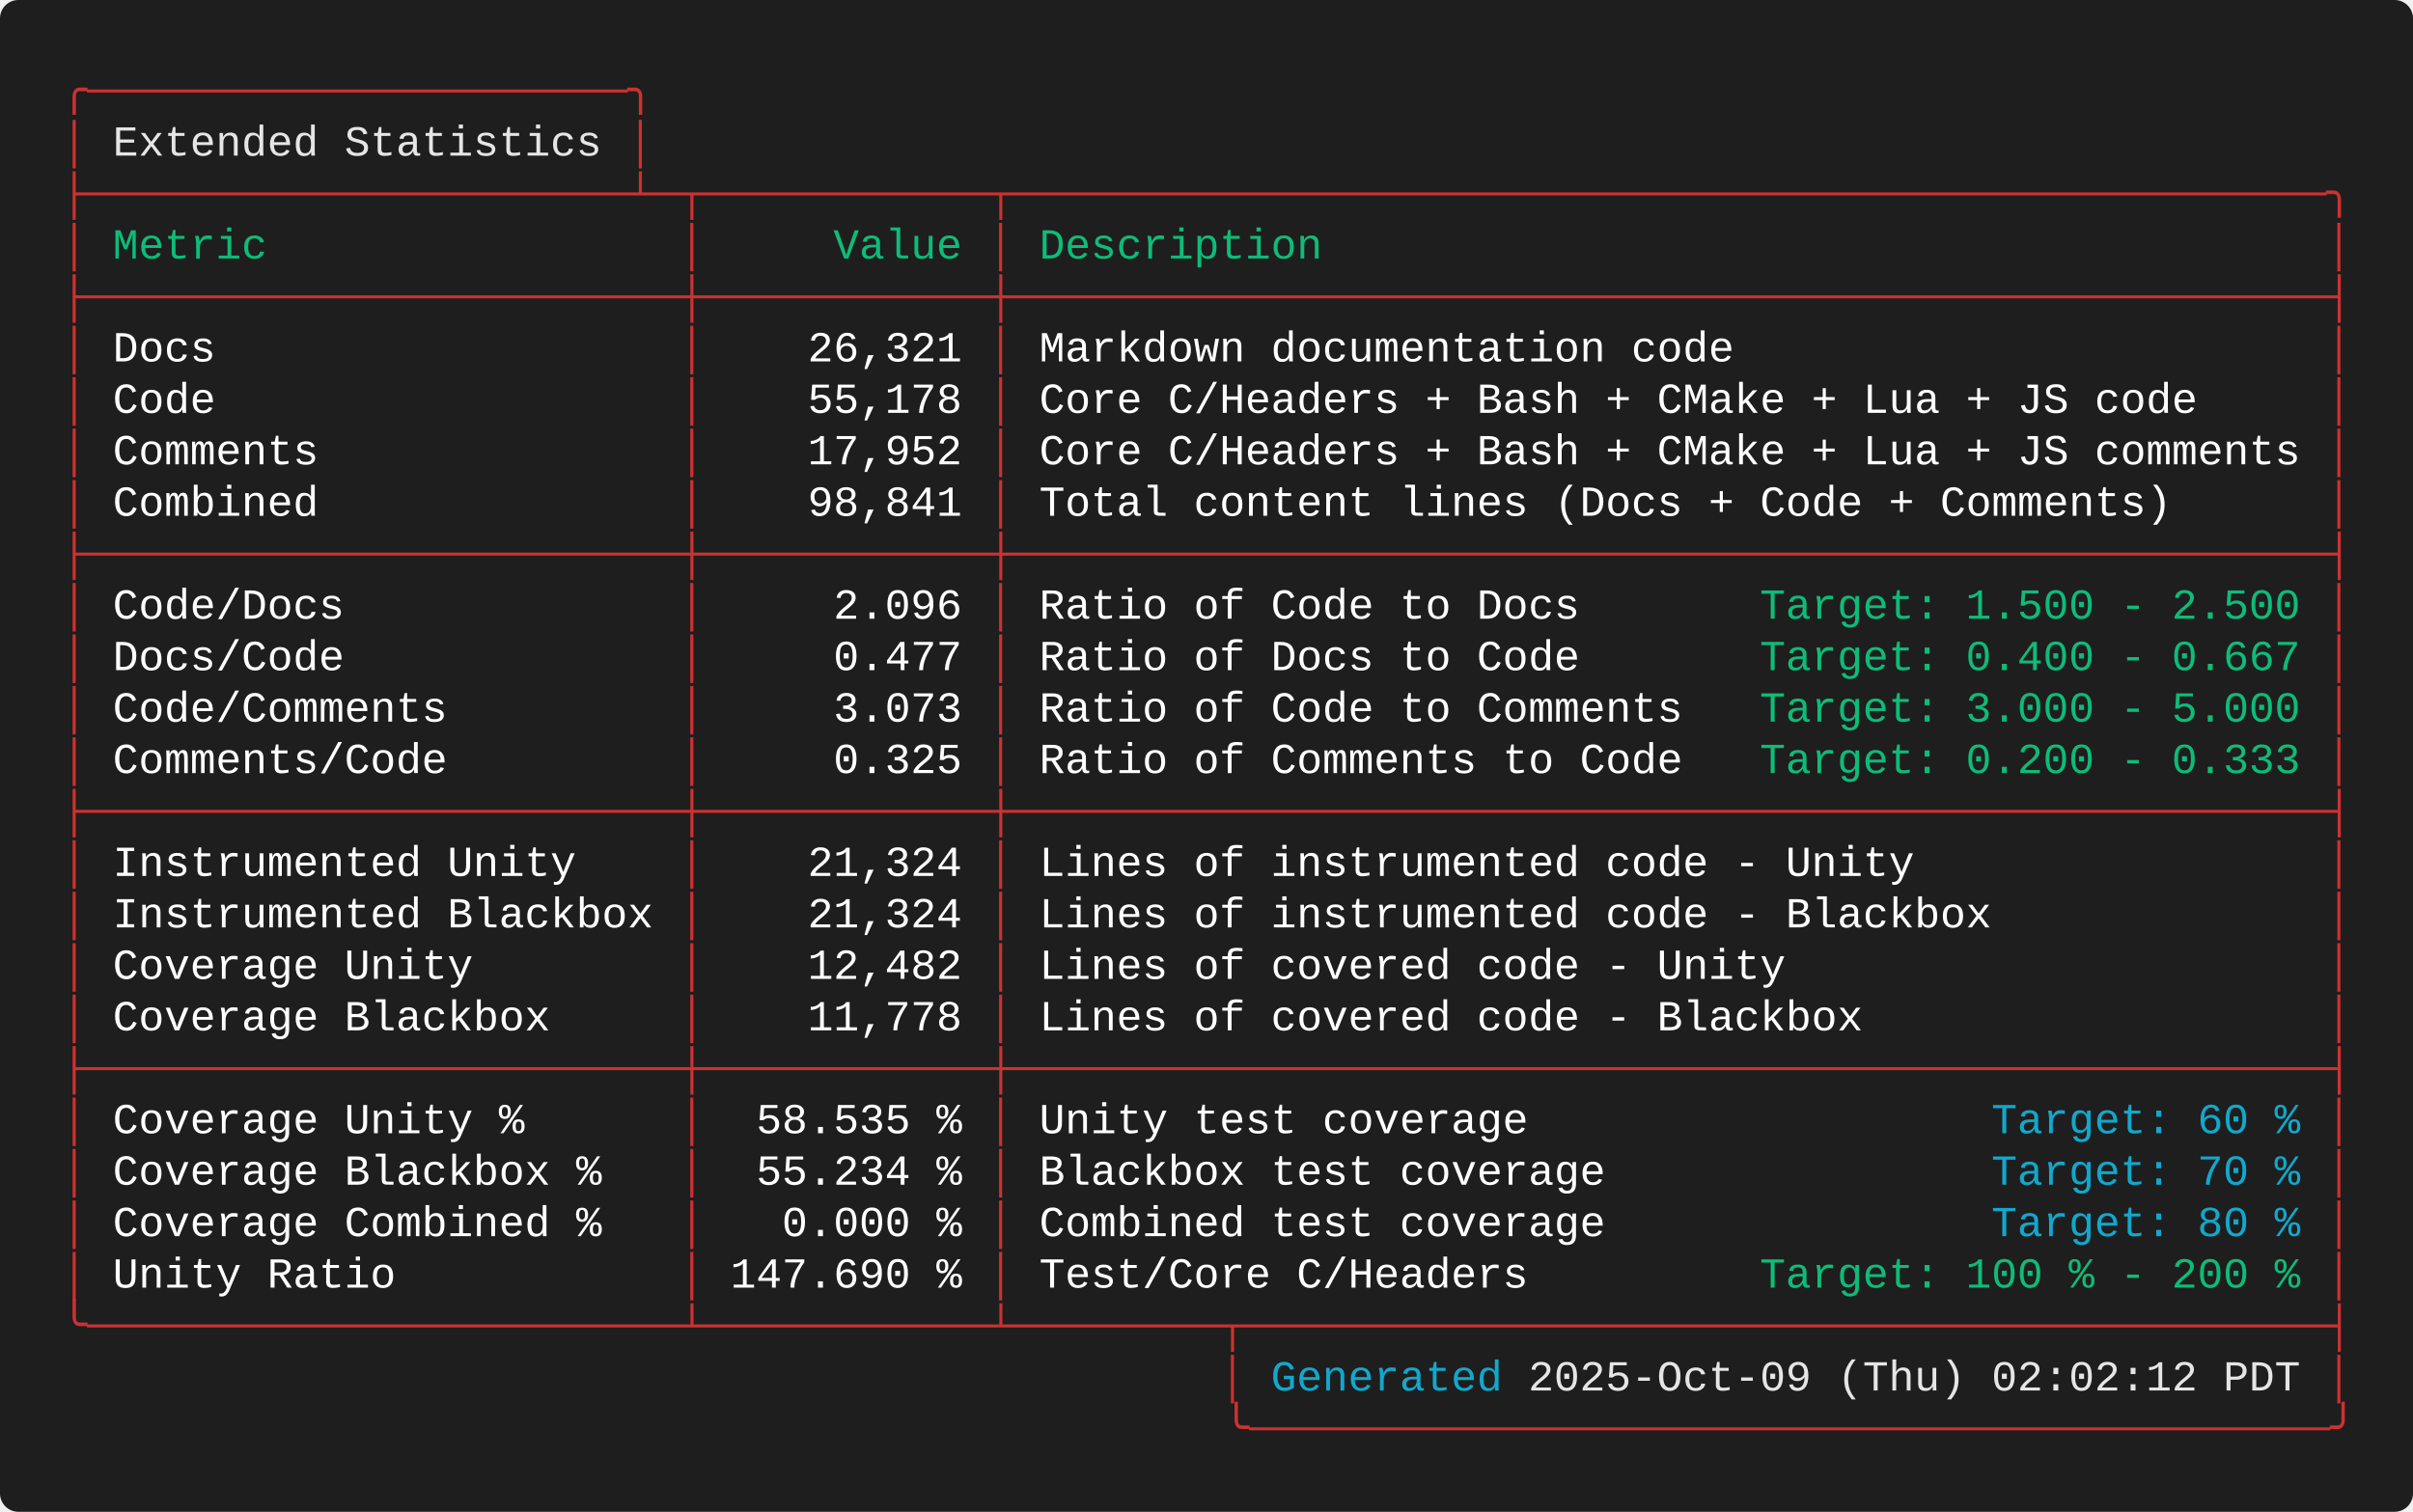
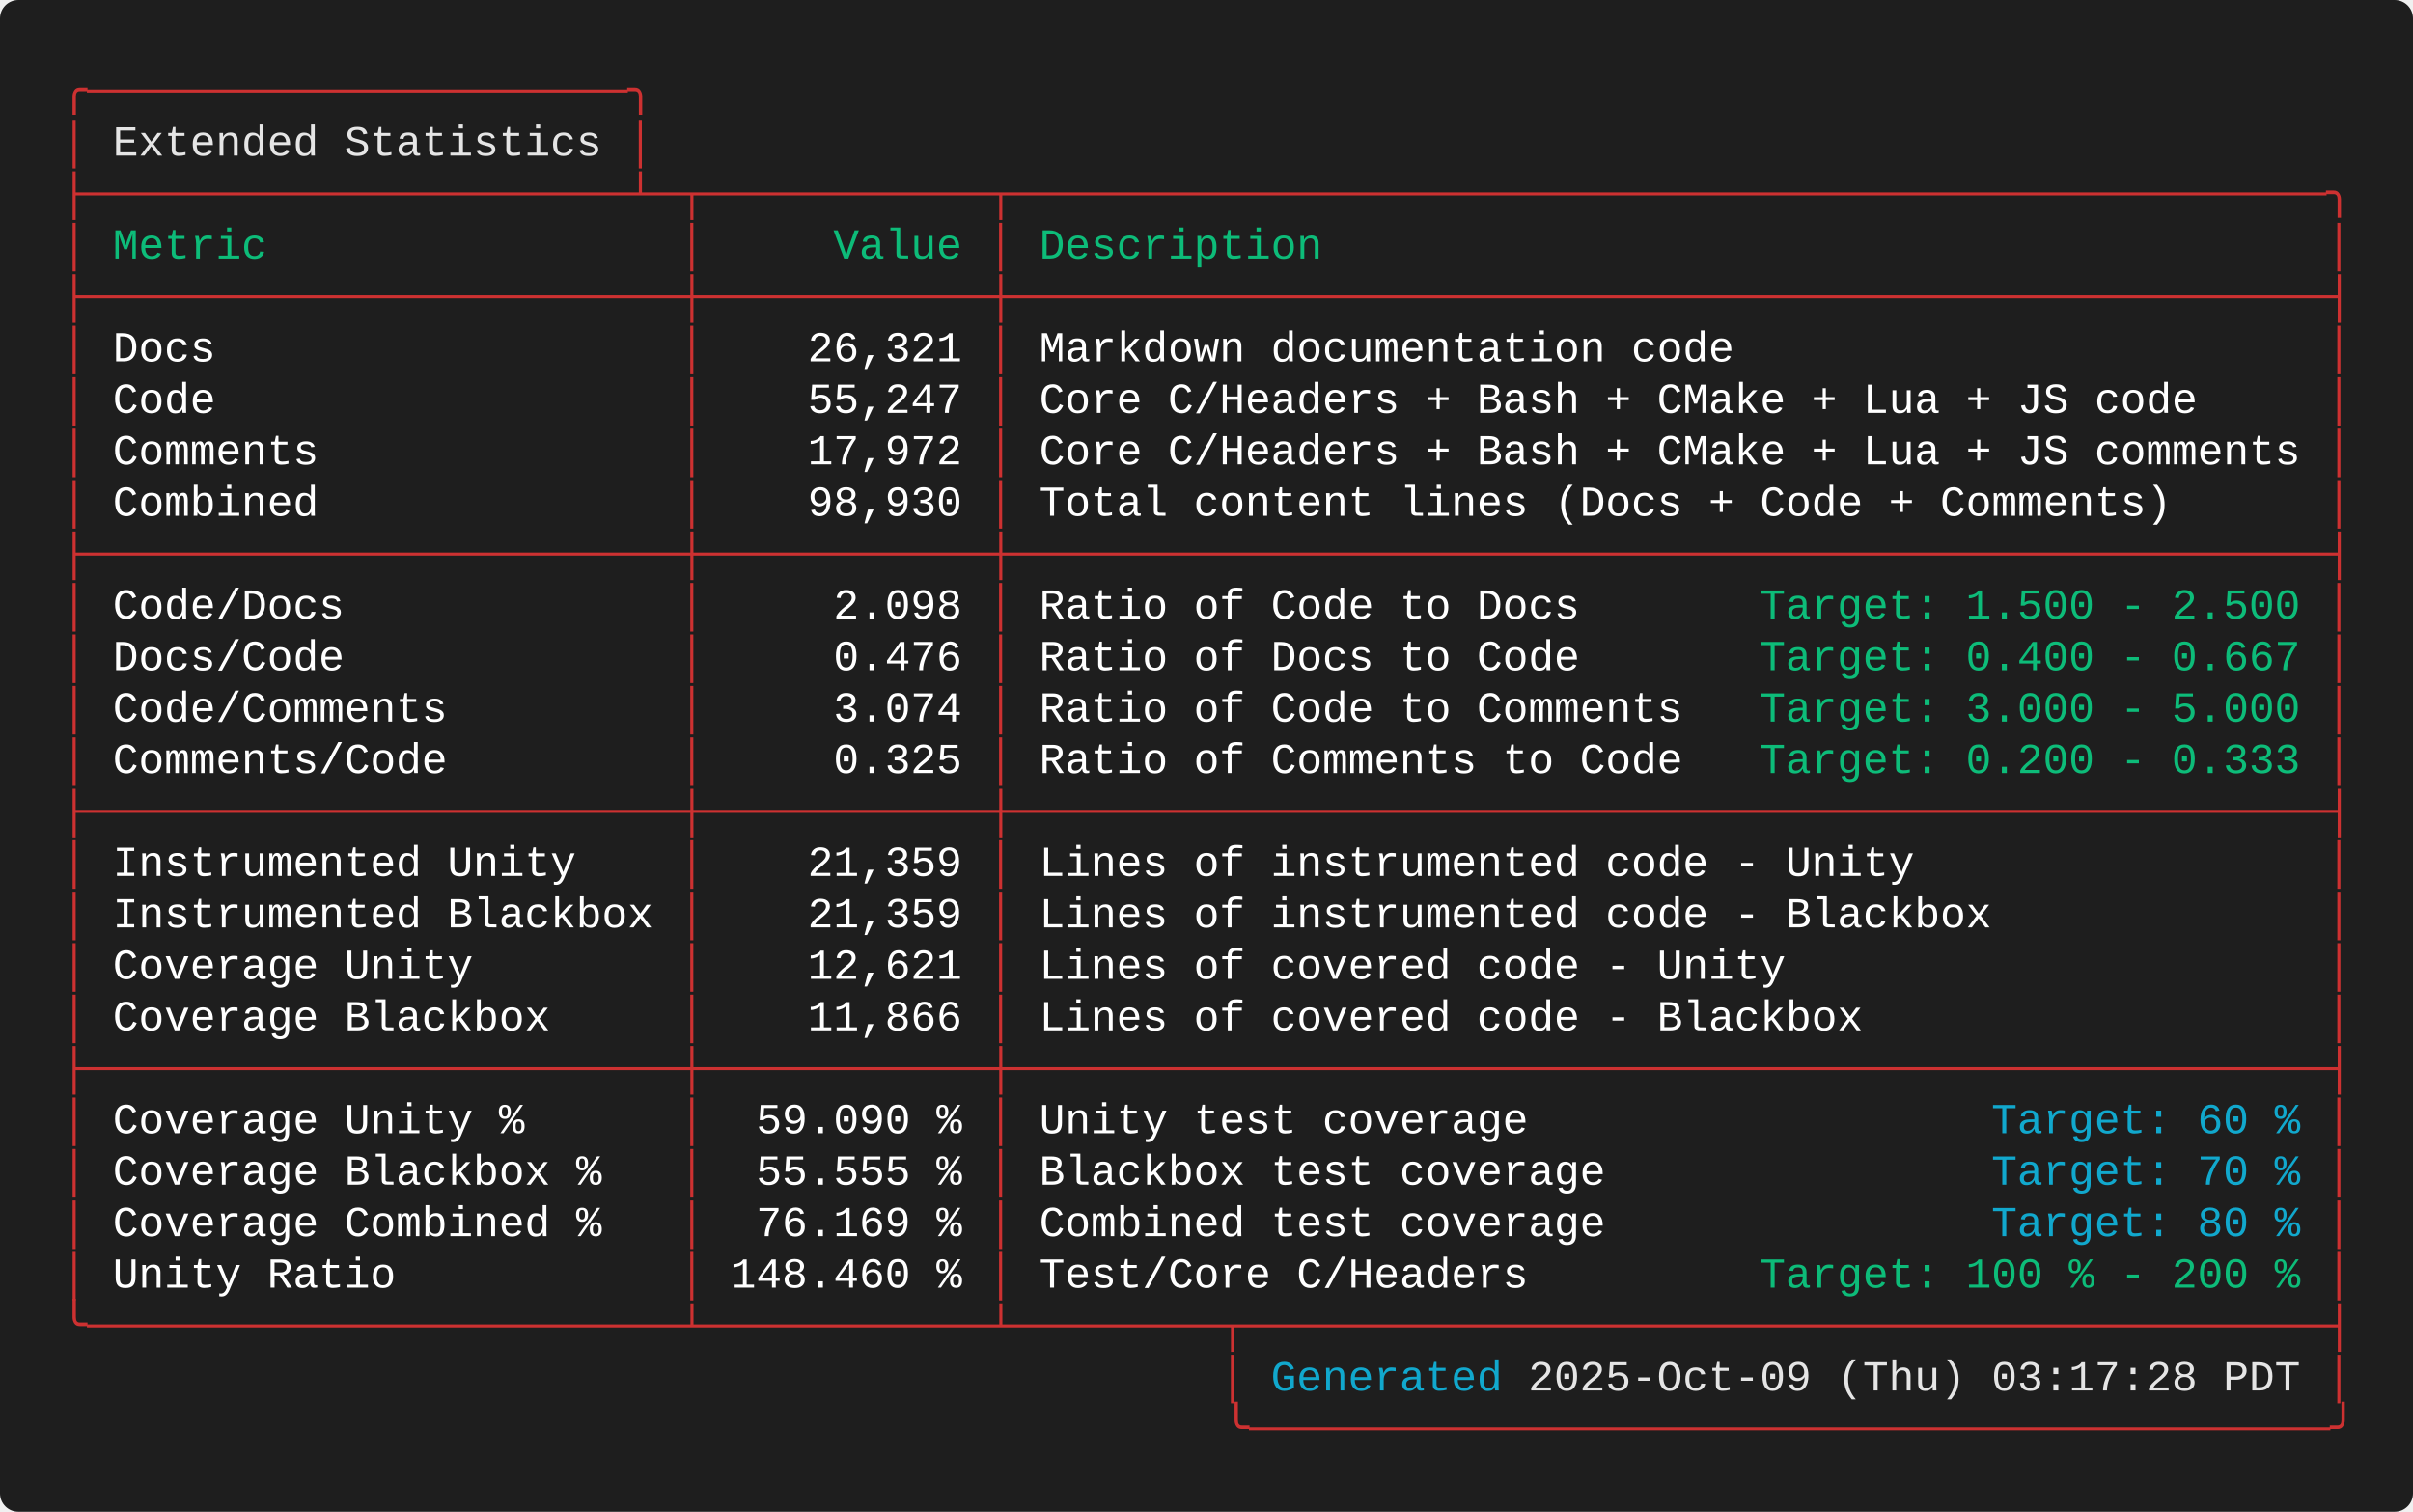
<svg xmlns="http://www.w3.org/2000/svg" width="787.60" height="493.60" viewBox="0 0 787.60 493.60">
  <defs>
    <style type="text/css">.terminal-text { font-family: 'Consolas', 'Consolas', 'Monaco', 'Courier New', monospace; }</style>
  </defs>
  <rect width="100%" height="100%" fill="#1e1e1e" rx="6" />
  <text x="20.00" y="34.00" font-size="14" class="terminal-text" xml:space="preserve" textLength="193.20" lengthAdjust="spacingAndGlyphs" fill="#cd3131">╭─────────────────────╮</text>
  <text x="20.00" y="50.80" font-size="14" class="terminal-text" xml:space="preserve" textLength="16.80" lengthAdjust="spacingAndGlyphs" fill="#cd3131">│ </text>
  <text x="36.80" y="50.80" font-size="14" class="terminal-text" xml:space="preserve" textLength="159.60" lengthAdjust="spacingAndGlyphs" fill="#e5e5e5">Extended Statistics</text>
  <text x="196.40" y="50.80" font-size="14" class="terminal-text" xml:space="preserve" textLength="8.40" lengthAdjust="spacingAndGlyphs" fill="#ffffff"> </text>
  <text x="204.80" y="50.80" font-size="14" class="terminal-text" xml:space="preserve" textLength="8.40" lengthAdjust="spacingAndGlyphs" fill="#cd3131">│</text>
  <text x="20.00" y="67.60" font-size="14" class="terminal-text" xml:space="preserve" textLength="747.60" lengthAdjust="spacingAndGlyphs" fill="#cd3131">├─────────────────────┴─┬───────────┬───────────────────────────────────────────────────╮</text>
  <text x="20.00" y="84.40" font-size="14" class="terminal-text" xml:space="preserve" textLength="8.40" lengthAdjust="spacingAndGlyphs" fill="#cd3131">│</text>
  <text x="28.40" y="84.40" font-size="14" class="terminal-text" xml:space="preserve" textLength="193.20" lengthAdjust="spacingAndGlyphs" fill="#0dbc79"> Metric                </text>
  <text x="221.60" y="84.40" font-size="14" class="terminal-text" xml:space="preserve" textLength="8.40" lengthAdjust="spacingAndGlyphs" fill="#cd3131">│</text>
  <text x="230.00" y="84.40" font-size="14" class="terminal-text" xml:space="preserve" textLength="92.40" lengthAdjust="spacingAndGlyphs" fill="#0dbc79">     Value </text>
  <text x="322.40" y="84.40" font-size="14" class="terminal-text" xml:space="preserve" textLength="8.40" lengthAdjust="spacingAndGlyphs" fill="#cd3131">│</text>
  <text x="330.80" y="84.40" font-size="14" class="terminal-text" xml:space="preserve" textLength="428.40" lengthAdjust="spacingAndGlyphs" fill="#0dbc79"> Description                                       </text>
  <text x="759.20" y="84.40" font-size="14" class="terminal-text" xml:space="preserve" textLength="8.40" lengthAdjust="spacingAndGlyphs" fill="#cd3131">│</text>
  <text x="20.00" y="101.20" font-size="14" class="terminal-text" xml:space="preserve" textLength="747.60" lengthAdjust="spacingAndGlyphs" fill="#cd3131">├───────────────────────┼───────────┼───────────────────────────────────────────────────┤</text>
  <text x="20.00" y="118.00" font-size="14" class="terminal-text" xml:space="preserve" textLength="8.40" lengthAdjust="spacingAndGlyphs" fill="#cd3131">│</text>
  <text x="28.40" y="118.00" font-size="14" class="terminal-text" xml:space="preserve" textLength="193.20" lengthAdjust="spacingAndGlyphs" fill="#ffffff"> Docs                  </text>
  <text x="221.60" y="118.00" font-size="14" class="terminal-text" xml:space="preserve" textLength="8.40" lengthAdjust="spacingAndGlyphs" fill="#cd3131">│</text>
  <text x="230.00" y="118.00" font-size="14" class="terminal-text" xml:space="preserve" textLength="92.40" lengthAdjust="spacingAndGlyphs" fill="#ffffff">    26,321 </text>
  <text x="322.40" y="118.00" font-size="14" class="terminal-text" xml:space="preserve" textLength="8.40" lengthAdjust="spacingAndGlyphs" fill="#cd3131">│</text>
  <text x="330.80" y="118.00" font-size="14" class="terminal-text" xml:space="preserve" textLength="428.40" lengthAdjust="spacingAndGlyphs" fill="#ffffff"> Markdown documentation code                       </text>
  <text x="759.20" y="118.00" font-size="14" class="terminal-text" xml:space="preserve" textLength="8.40" lengthAdjust="spacingAndGlyphs" fill="#cd3131">│</text>
  <text x="20.00" y="134.80" font-size="14" class="terminal-text" xml:space="preserve" textLength="8.40" lengthAdjust="spacingAndGlyphs" fill="#cd3131">│</text>
  <text x="28.40" y="134.80" font-size="14" class="terminal-text" xml:space="preserve" textLength="193.20" lengthAdjust="spacingAndGlyphs" fill="#ffffff"> Code                  </text>
  <text x="221.60" y="134.80" font-size="14" class="terminal-text" xml:space="preserve" textLength="8.40" lengthAdjust="spacingAndGlyphs" fill="#cd3131">│</text>
-   <text x="230.00" y="134.80" font-size="14" class="terminal-text" xml:space="preserve" textLength="92.40" lengthAdjust="spacingAndGlyphs" fill="#ffffff">    55,178 </text>
+   <text x="230.00" y="134.80" font-size="14" class="terminal-text" xml:space="preserve" textLength="92.40" lengthAdjust="spacingAndGlyphs" fill="#ffffff">    55,247 </text>
  <text x="322.40" y="134.80" font-size="14" class="terminal-text" xml:space="preserve" textLength="8.40" lengthAdjust="spacingAndGlyphs" fill="#cd3131">│</text>
  <text x="330.80" y="134.80" font-size="14" class="terminal-text" xml:space="preserve" textLength="428.40" lengthAdjust="spacingAndGlyphs" fill="#ffffff"> Core C/Headers + Bash + CMake + Lua + JS code     </text>
  <text x="759.20" y="134.80" font-size="14" class="terminal-text" xml:space="preserve" textLength="8.40" lengthAdjust="spacingAndGlyphs" fill="#cd3131">│</text>
  <text x="20.00" y="151.60" font-size="14" class="terminal-text" xml:space="preserve" textLength="8.40" lengthAdjust="spacingAndGlyphs" fill="#cd3131">│</text>
  <text x="28.40" y="151.60" font-size="14" class="terminal-text" xml:space="preserve" textLength="193.20" lengthAdjust="spacingAndGlyphs" fill="#ffffff"> Comments              </text>
  <text x="221.60" y="151.60" font-size="14" class="terminal-text" xml:space="preserve" textLength="8.40" lengthAdjust="spacingAndGlyphs" fill="#cd3131">│</text>
-   <text x="230.00" y="151.60" font-size="14" class="terminal-text" xml:space="preserve" textLength="92.40" lengthAdjust="spacingAndGlyphs" fill="#ffffff">    17,952 </text>
+   <text x="230.00" y="151.60" font-size="14" class="terminal-text" xml:space="preserve" textLength="92.40" lengthAdjust="spacingAndGlyphs" fill="#ffffff">    17,972 </text>
  <text x="322.40" y="151.60" font-size="14" class="terminal-text" xml:space="preserve" textLength="8.40" lengthAdjust="spacingAndGlyphs" fill="#cd3131">│</text>
  <text x="330.80" y="151.60" font-size="14" class="terminal-text" xml:space="preserve" textLength="428.40" lengthAdjust="spacingAndGlyphs" fill="#ffffff"> Core C/Headers + Bash + CMake + Lua + JS comments </text>
  <text x="759.20" y="151.60" font-size="14" class="terminal-text" xml:space="preserve" textLength="8.40" lengthAdjust="spacingAndGlyphs" fill="#cd3131">│</text>
  <text x="20.00" y="168.40" font-size="14" class="terminal-text" xml:space="preserve" textLength="8.40" lengthAdjust="spacingAndGlyphs" fill="#cd3131">│</text>
  <text x="28.40" y="168.40" font-size="14" class="terminal-text" xml:space="preserve" textLength="193.20" lengthAdjust="spacingAndGlyphs" fill="#ffffff"> Combined              </text>
  <text x="221.60" y="168.40" font-size="14" class="terminal-text" xml:space="preserve" textLength="8.40" lengthAdjust="spacingAndGlyphs" fill="#cd3131">│</text>
-   <text x="230.00" y="168.40" font-size="14" class="terminal-text" xml:space="preserve" textLength="92.40" lengthAdjust="spacingAndGlyphs" fill="#ffffff">    98,841 </text>
+   <text x="230.00" y="168.40" font-size="14" class="terminal-text" xml:space="preserve" textLength="92.40" lengthAdjust="spacingAndGlyphs" fill="#ffffff">    98,930 </text>
  <text x="322.40" y="168.40" font-size="14" class="terminal-text" xml:space="preserve" textLength="8.40" lengthAdjust="spacingAndGlyphs" fill="#cd3131">│</text>
  <text x="330.80" y="168.40" font-size="14" class="terminal-text" xml:space="preserve" textLength="428.40" lengthAdjust="spacingAndGlyphs" fill="#ffffff"> Total content lines (Docs + Code + Comments)      </text>
  <text x="759.20" y="168.40" font-size="14" class="terminal-text" xml:space="preserve" textLength="8.40" lengthAdjust="spacingAndGlyphs" fill="#cd3131">│</text>
  <text x="20.00" y="185.20" font-size="14" class="terminal-text" xml:space="preserve" textLength="747.60" lengthAdjust="spacingAndGlyphs" fill="#cd3131">├───────────────────────┼───────────┼───────────────────────────────────────────────────┤</text>
  <text x="20.00" y="202.00" font-size="14" class="terminal-text" xml:space="preserve" textLength="8.40" lengthAdjust="spacingAndGlyphs" fill="#cd3131">│</text>
  <text x="28.40" y="202.00" font-size="14" class="terminal-text" xml:space="preserve" textLength="193.20" lengthAdjust="spacingAndGlyphs" fill="#ffffff"> Code/Docs             </text>
  <text x="221.60" y="202.00" font-size="14" class="terminal-text" xml:space="preserve" textLength="8.40" lengthAdjust="spacingAndGlyphs" fill="#cd3131">│</text>
-   <text x="230.00" y="202.00" font-size="14" class="terminal-text" xml:space="preserve" textLength="92.40" lengthAdjust="spacingAndGlyphs" fill="#ffffff">     2.096 </text>
+   <text x="230.00" y="202.00" font-size="14" class="terminal-text" xml:space="preserve" textLength="92.40" lengthAdjust="spacingAndGlyphs" fill="#ffffff">     2.098 </text>
  <text x="322.40" y="202.00" font-size="14" class="terminal-text" xml:space="preserve" textLength="8.40" lengthAdjust="spacingAndGlyphs" fill="#cd3131">│</text>
  <text x="330.80" y="202.00" font-size="14" class="terminal-text" xml:space="preserve" textLength="243.60" lengthAdjust="spacingAndGlyphs" fill="#ffffff"> Ratio of Code to Docs       </text>
  <text x="574.40" y="202.00" font-size="14" class="terminal-text" xml:space="preserve" textLength="176.40" lengthAdjust="spacingAndGlyphs" fill="#0dbc79">Target: 1.500 - 2.500</text>
  <text x="750.80" y="202.00" font-size="14" class="terminal-text" xml:space="preserve" textLength="8.40" lengthAdjust="spacingAndGlyphs" fill="#ffffff"> </text>
  <text x="759.20" y="202.00" font-size="14" class="terminal-text" xml:space="preserve" textLength="8.40" lengthAdjust="spacingAndGlyphs" fill="#cd3131">│</text>
  <text x="20.00" y="218.80" font-size="14" class="terminal-text" xml:space="preserve" textLength="8.40" lengthAdjust="spacingAndGlyphs" fill="#cd3131">│</text>
  <text x="28.40" y="218.80" font-size="14" class="terminal-text" xml:space="preserve" textLength="193.20" lengthAdjust="spacingAndGlyphs" fill="#ffffff"> Docs/Code             </text>
  <text x="221.60" y="218.80" font-size="14" class="terminal-text" xml:space="preserve" textLength="8.40" lengthAdjust="spacingAndGlyphs" fill="#cd3131">│</text>
-   <text x="230.00" y="218.80" font-size="14" class="terminal-text" xml:space="preserve" textLength="92.40" lengthAdjust="spacingAndGlyphs" fill="#ffffff">     0.477 </text>
+   <text x="230.00" y="218.80" font-size="14" class="terminal-text" xml:space="preserve" textLength="92.40" lengthAdjust="spacingAndGlyphs" fill="#ffffff">     0.476 </text>
  <text x="322.40" y="218.80" font-size="14" class="terminal-text" xml:space="preserve" textLength="8.40" lengthAdjust="spacingAndGlyphs" fill="#cd3131">│</text>
  <text x="330.80" y="218.80" font-size="14" class="terminal-text" xml:space="preserve" textLength="243.60" lengthAdjust="spacingAndGlyphs" fill="#ffffff"> Ratio of Docs to Code       </text>
  <text x="574.40" y="218.80" font-size="14" class="terminal-text" xml:space="preserve" textLength="184.80" lengthAdjust="spacingAndGlyphs" fill="#0dbc79">Target: 0.400 - 0.667 </text>
  <text x="759.20" y="218.80" font-size="14" class="terminal-text" xml:space="preserve" textLength="8.40" lengthAdjust="spacingAndGlyphs" fill="#cd3131">│</text>
  <text x="20.00" y="235.60" font-size="14" class="terminal-text" xml:space="preserve" textLength="8.40" lengthAdjust="spacingAndGlyphs" fill="#cd3131">│</text>
  <text x="28.40" y="235.60" font-size="14" class="terminal-text" xml:space="preserve" textLength="193.20" lengthAdjust="spacingAndGlyphs" fill="#ffffff"> Code/Comments         </text>
  <text x="221.60" y="235.60" font-size="14" class="terminal-text" xml:space="preserve" textLength="8.40" lengthAdjust="spacingAndGlyphs" fill="#cd3131">│</text>
-   <text x="230.00" y="235.60" font-size="14" class="terminal-text" xml:space="preserve" textLength="92.40" lengthAdjust="spacingAndGlyphs" fill="#ffffff">     3.073 </text>
+   <text x="230.00" y="235.60" font-size="14" class="terminal-text" xml:space="preserve" textLength="92.40" lengthAdjust="spacingAndGlyphs" fill="#ffffff">     3.074 </text>
  <text x="322.40" y="235.60" font-size="14" class="terminal-text" xml:space="preserve" textLength="8.40" lengthAdjust="spacingAndGlyphs" fill="#cd3131">│</text>
  <text x="330.80" y="235.60" font-size="14" class="terminal-text" xml:space="preserve" textLength="243.60" lengthAdjust="spacingAndGlyphs" fill="#ffffff"> Ratio of Code to Comments   </text>
  <text x="574.40" y="235.60" font-size="14" class="terminal-text" xml:space="preserve" textLength="176.40" lengthAdjust="spacingAndGlyphs" fill="#0dbc79">Target: 3.000 - 5.000</text>
  <text x="750.80" y="235.60" font-size="14" class="terminal-text" xml:space="preserve" textLength="8.40" lengthAdjust="spacingAndGlyphs" fill="#ffffff"> </text>
  <text x="759.20" y="235.60" font-size="14" class="terminal-text" xml:space="preserve" textLength="8.40" lengthAdjust="spacingAndGlyphs" fill="#cd3131">│</text>
  <text x="20.00" y="252.40" font-size="14" class="terminal-text" xml:space="preserve" textLength="8.40" lengthAdjust="spacingAndGlyphs" fill="#cd3131">│</text>
  <text x="28.40" y="252.40" font-size="14" class="terminal-text" xml:space="preserve" textLength="193.20" lengthAdjust="spacingAndGlyphs" fill="#ffffff"> Comments/Code         </text>
  <text x="221.60" y="252.40" font-size="14" class="terminal-text" xml:space="preserve" textLength="8.40" lengthAdjust="spacingAndGlyphs" fill="#cd3131">│</text>
  <text x="230.00" y="252.40" font-size="14" class="terminal-text" xml:space="preserve" textLength="92.40" lengthAdjust="spacingAndGlyphs" fill="#ffffff">     0.325 </text>
  <text x="322.40" y="252.40" font-size="14" class="terminal-text" xml:space="preserve" textLength="8.40" lengthAdjust="spacingAndGlyphs" fill="#cd3131">│</text>
  <text x="330.80" y="252.40" font-size="14" class="terminal-text" xml:space="preserve" textLength="243.60" lengthAdjust="spacingAndGlyphs" fill="#ffffff"> Ratio of Comments to Code   </text>
  <text x="574.40" y="252.40" font-size="14" class="terminal-text" xml:space="preserve" textLength="176.40" lengthAdjust="spacingAndGlyphs" fill="#0dbc79">Target: 0.200 - 0.333</text>
  <text x="750.80" y="252.40" font-size="14" class="terminal-text" xml:space="preserve" textLength="8.40" lengthAdjust="spacingAndGlyphs" fill="#ffffff"> </text>
  <text x="759.20" y="252.40" font-size="14" class="terminal-text" xml:space="preserve" textLength="8.40" lengthAdjust="spacingAndGlyphs" fill="#cd3131">│</text>
  <text x="20.00" y="269.20" font-size="14" class="terminal-text" xml:space="preserve" textLength="747.60" lengthAdjust="spacingAndGlyphs" fill="#cd3131">├───────────────────────┼───────────┼───────────────────────────────────────────────────┤</text>
  <text x="20.00" y="286.00" font-size="14" class="terminal-text" xml:space="preserve" textLength="8.40" lengthAdjust="spacingAndGlyphs" fill="#cd3131">│</text>
  <text x="28.40" y="286.00" font-size="14" class="terminal-text" xml:space="preserve" textLength="193.20" lengthAdjust="spacingAndGlyphs" fill="#ffffff"> Instrumented Unity    </text>
  <text x="221.60" y="286.00" font-size="14" class="terminal-text" xml:space="preserve" textLength="8.40" lengthAdjust="spacingAndGlyphs" fill="#cd3131">│</text>
-   <text x="230.00" y="286.00" font-size="14" class="terminal-text" xml:space="preserve" textLength="92.40" lengthAdjust="spacingAndGlyphs" fill="#ffffff">    21,324 </text>
+   <text x="230.00" y="286.00" font-size="14" class="terminal-text" xml:space="preserve" textLength="92.40" lengthAdjust="spacingAndGlyphs" fill="#ffffff">    21,359 </text>
  <text x="322.40" y="286.00" font-size="14" class="terminal-text" xml:space="preserve" textLength="8.40" lengthAdjust="spacingAndGlyphs" fill="#cd3131">│</text>
  <text x="330.80" y="286.00" font-size="14" class="terminal-text" xml:space="preserve" textLength="428.40" lengthAdjust="spacingAndGlyphs" fill="#ffffff"> Lines of instrumented code - Unity                </text>
  <text x="759.20" y="286.00" font-size="14" class="terminal-text" xml:space="preserve" textLength="8.40" lengthAdjust="spacingAndGlyphs" fill="#cd3131">│</text>
  <text x="20.00" y="302.80" font-size="14" class="terminal-text" xml:space="preserve" textLength="8.40" lengthAdjust="spacingAndGlyphs" fill="#cd3131">│</text>
  <text x="28.40" y="302.80" font-size="14" class="terminal-text" xml:space="preserve" textLength="193.20" lengthAdjust="spacingAndGlyphs" fill="#ffffff"> Instrumented Blackbox </text>
  <text x="221.60" y="302.80" font-size="14" class="terminal-text" xml:space="preserve" textLength="8.40" lengthAdjust="spacingAndGlyphs" fill="#cd3131">│</text>
-   <text x="230.00" y="302.80" font-size="14" class="terminal-text" xml:space="preserve" textLength="92.40" lengthAdjust="spacingAndGlyphs" fill="#ffffff">    21,324 </text>
+   <text x="230.00" y="302.80" font-size="14" class="terminal-text" xml:space="preserve" textLength="92.40" lengthAdjust="spacingAndGlyphs" fill="#ffffff">    21,359 </text>
  <text x="322.40" y="302.80" font-size="14" class="terminal-text" xml:space="preserve" textLength="8.40" lengthAdjust="spacingAndGlyphs" fill="#cd3131">│</text>
  <text x="330.80" y="302.80" font-size="14" class="terminal-text" xml:space="preserve" textLength="428.40" lengthAdjust="spacingAndGlyphs" fill="#ffffff"> Lines of instrumented code - Blackbox             </text>
  <text x="759.20" y="302.80" font-size="14" class="terminal-text" xml:space="preserve" textLength="8.40" lengthAdjust="spacingAndGlyphs" fill="#cd3131">│</text>
  <text x="20.00" y="319.60" font-size="14" class="terminal-text" xml:space="preserve" textLength="8.40" lengthAdjust="spacingAndGlyphs" fill="#cd3131">│</text>
  <text x="28.40" y="319.60" font-size="14" class="terminal-text" xml:space="preserve" textLength="193.20" lengthAdjust="spacingAndGlyphs" fill="#ffffff"> Coverage Unity        </text>
  <text x="221.60" y="319.60" font-size="14" class="terminal-text" xml:space="preserve" textLength="8.40" lengthAdjust="spacingAndGlyphs" fill="#cd3131">│</text>
-   <text x="230.00" y="319.60" font-size="14" class="terminal-text" xml:space="preserve" textLength="92.40" lengthAdjust="spacingAndGlyphs" fill="#ffffff">    12,482 </text>
+   <text x="230.00" y="319.60" font-size="14" class="terminal-text" xml:space="preserve" textLength="92.40" lengthAdjust="spacingAndGlyphs" fill="#ffffff">    12,621 </text>
  <text x="322.40" y="319.60" font-size="14" class="terminal-text" xml:space="preserve" textLength="8.40" lengthAdjust="spacingAndGlyphs" fill="#cd3131">│</text>
  <text x="330.80" y="319.60" font-size="14" class="terminal-text" xml:space="preserve" textLength="428.40" lengthAdjust="spacingAndGlyphs" fill="#ffffff"> Lines of covered code - Unity                     </text>
  <text x="759.20" y="319.60" font-size="14" class="terminal-text" xml:space="preserve" textLength="8.40" lengthAdjust="spacingAndGlyphs" fill="#cd3131">│</text>
  <text x="20.00" y="336.40" font-size="14" class="terminal-text" xml:space="preserve" textLength="8.40" lengthAdjust="spacingAndGlyphs" fill="#cd3131">│</text>
  <text x="28.40" y="336.40" font-size="14" class="terminal-text" xml:space="preserve" textLength="193.20" lengthAdjust="spacingAndGlyphs" fill="#ffffff"> Coverage Blackbox     </text>
  <text x="221.60" y="336.40" font-size="14" class="terminal-text" xml:space="preserve" textLength="8.40" lengthAdjust="spacingAndGlyphs" fill="#cd3131">│</text>
-   <text x="230.00" y="336.40" font-size="14" class="terminal-text" xml:space="preserve" textLength="92.40" lengthAdjust="spacingAndGlyphs" fill="#ffffff">    11,778 </text>
+   <text x="230.00" y="336.40" font-size="14" class="terminal-text" xml:space="preserve" textLength="92.40" lengthAdjust="spacingAndGlyphs" fill="#ffffff">    11,866 </text>
  <text x="322.40" y="336.40" font-size="14" class="terminal-text" xml:space="preserve" textLength="8.40" lengthAdjust="spacingAndGlyphs" fill="#cd3131">│</text>
  <text x="330.80" y="336.40" font-size="14" class="terminal-text" xml:space="preserve" textLength="428.40" lengthAdjust="spacingAndGlyphs" fill="#ffffff"> Lines of covered code - Blackbox                  </text>
  <text x="759.20" y="336.40" font-size="14" class="terminal-text" xml:space="preserve" textLength="8.40" lengthAdjust="spacingAndGlyphs" fill="#cd3131">│</text>
  <text x="20.00" y="353.20" font-size="14" class="terminal-text" xml:space="preserve" textLength="747.60" lengthAdjust="spacingAndGlyphs" fill="#cd3131">├───────────────────────┼───────────┼───────────────────────────────────────────────────┤</text>
  <text x="20.00" y="370.00" font-size="14" class="terminal-text" xml:space="preserve" textLength="8.40" lengthAdjust="spacingAndGlyphs" fill="#cd3131">│</text>
  <text x="28.40" y="370.00" font-size="14" class="terminal-text" xml:space="preserve" textLength="193.20" lengthAdjust="spacingAndGlyphs" fill="#ffffff"> Coverage Unity %      </text>
  <text x="221.60" y="370.00" font-size="14" class="terminal-text" xml:space="preserve" textLength="8.40" lengthAdjust="spacingAndGlyphs" fill="#cd3131">│</text>
-   <text x="230.00" y="370.00" font-size="14" class="terminal-text" xml:space="preserve" textLength="92.40" lengthAdjust="spacingAndGlyphs" fill="#ffffff">  58.535 % </text>
+   <text x="230.00" y="370.00" font-size="14" class="terminal-text" xml:space="preserve" textLength="92.40" lengthAdjust="spacingAndGlyphs" fill="#ffffff">  59.090 % </text>
  <text x="322.40" y="370.00" font-size="14" class="terminal-text" xml:space="preserve" textLength="8.40" lengthAdjust="spacingAndGlyphs" fill="#cd3131">│</text>
  <text x="330.80" y="370.00" font-size="14" class="terminal-text" xml:space="preserve" textLength="319.20" lengthAdjust="spacingAndGlyphs" fill="#ffffff"> Unity test coverage                  </text>
  <text x="650.00" y="370.00" font-size="14" class="terminal-text" xml:space="preserve" textLength="100.80" lengthAdjust="spacingAndGlyphs" fill="#11a8cd">Target: 60 %</text>
  <text x="750.80" y="370.00" font-size="14" class="terminal-text" xml:space="preserve" textLength="8.40" lengthAdjust="spacingAndGlyphs" fill="#ffffff"> </text>
  <text x="759.20" y="370.00" font-size="14" class="terminal-text" xml:space="preserve" textLength="8.40" lengthAdjust="spacingAndGlyphs" fill="#cd3131">│</text>
  <text x="20.00" y="386.80" font-size="14" class="terminal-text" xml:space="preserve" textLength="8.40" lengthAdjust="spacingAndGlyphs" fill="#cd3131">│</text>
  <text x="28.40" y="386.80" font-size="14" class="terminal-text" xml:space="preserve" textLength="193.20" lengthAdjust="spacingAndGlyphs" fill="#ffffff"> Coverage Blackbox %   </text>
  <text x="221.60" y="386.80" font-size="14" class="terminal-text" xml:space="preserve" textLength="8.40" lengthAdjust="spacingAndGlyphs" fill="#cd3131">│</text>
-   <text x="230.00" y="386.80" font-size="14" class="terminal-text" xml:space="preserve" textLength="92.40" lengthAdjust="spacingAndGlyphs" fill="#ffffff">  55.234 % </text>
+   <text x="230.00" y="386.80" font-size="14" class="terminal-text" xml:space="preserve" textLength="92.40" lengthAdjust="spacingAndGlyphs" fill="#ffffff">  55.555 % </text>
  <text x="322.40" y="386.80" font-size="14" class="terminal-text" xml:space="preserve" textLength="8.40" lengthAdjust="spacingAndGlyphs" fill="#cd3131">│</text>
  <text x="330.80" y="386.80" font-size="14" class="terminal-text" xml:space="preserve" textLength="319.20" lengthAdjust="spacingAndGlyphs" fill="#ffffff"> Blackbox test coverage               </text>
  <text x="650.00" y="386.80" font-size="14" class="terminal-text" xml:space="preserve" textLength="100.80" lengthAdjust="spacingAndGlyphs" fill="#11a8cd">Target: 70 %</text>
  <text x="750.80" y="386.80" font-size="14" class="terminal-text" xml:space="preserve" textLength="8.40" lengthAdjust="spacingAndGlyphs" fill="#ffffff"> </text>
  <text x="759.20" y="386.80" font-size="14" class="terminal-text" xml:space="preserve" textLength="8.40" lengthAdjust="spacingAndGlyphs" fill="#cd3131">│</text>
  <text x="20.00" y="403.60" font-size="14" class="terminal-text" xml:space="preserve" textLength="8.40" lengthAdjust="spacingAndGlyphs" fill="#cd3131">│</text>
  <text x="28.40" y="403.60" font-size="14" class="terminal-text" xml:space="preserve" textLength="193.20" lengthAdjust="spacingAndGlyphs" fill="#ffffff"> Coverage Combined %   </text>
  <text x="221.60" y="403.60" font-size="14" class="terminal-text" xml:space="preserve" textLength="8.40" lengthAdjust="spacingAndGlyphs" fill="#cd3131">│</text>
-   <text x="230.00" y="403.60" font-size="14" class="terminal-text" xml:space="preserve" textLength="92.40" lengthAdjust="spacingAndGlyphs" fill="#ffffff">   0.000 % </text>
+   <text x="230.00" y="403.60" font-size="14" class="terminal-text" xml:space="preserve" textLength="92.40" lengthAdjust="spacingAndGlyphs" fill="#ffffff">  76.169 % </text>
  <text x="322.40" y="403.60" font-size="14" class="terminal-text" xml:space="preserve" textLength="8.40" lengthAdjust="spacingAndGlyphs" fill="#cd3131">│</text>
  <text x="330.80" y="403.60" font-size="14" class="terminal-text" xml:space="preserve" textLength="319.20" lengthAdjust="spacingAndGlyphs" fill="#ffffff"> Combined test coverage               </text>
  <text x="650.00" y="403.60" font-size="14" class="terminal-text" xml:space="preserve" textLength="100.80" lengthAdjust="spacingAndGlyphs" fill="#11a8cd">Target: 80 %</text>
  <text x="750.80" y="403.60" font-size="14" class="terminal-text" xml:space="preserve" textLength="8.40" lengthAdjust="spacingAndGlyphs" fill="#ffffff"> </text>
  <text x="759.20" y="403.60" font-size="14" class="terminal-text" xml:space="preserve" textLength="8.40" lengthAdjust="spacingAndGlyphs" fill="#cd3131">│</text>
  <text x="20.00" y="420.40" font-size="14" class="terminal-text" xml:space="preserve" textLength="8.40" lengthAdjust="spacingAndGlyphs" fill="#cd3131">│</text>
  <text x="28.40" y="420.40" font-size="14" class="terminal-text" xml:space="preserve" textLength="193.20" lengthAdjust="spacingAndGlyphs" fill="#ffffff"> Unity Ratio           </text>
  <text x="221.60" y="420.40" font-size="14" class="terminal-text" xml:space="preserve" textLength="8.40" lengthAdjust="spacingAndGlyphs" fill="#cd3131">│</text>
-   <text x="230.00" y="420.40" font-size="14" class="terminal-text" xml:space="preserve" textLength="92.40" lengthAdjust="spacingAndGlyphs" fill="#ffffff"> 147.690 % </text>
+   <text x="230.00" y="420.40" font-size="14" class="terminal-text" xml:space="preserve" textLength="92.40" lengthAdjust="spacingAndGlyphs" fill="#ffffff"> 148.460 % </text>
  <text x="322.40" y="420.40" font-size="14" class="terminal-text" xml:space="preserve" textLength="8.40" lengthAdjust="spacingAndGlyphs" fill="#cd3131">│</text>
  <text x="330.80" y="420.40" font-size="14" class="terminal-text" xml:space="preserve" textLength="243.60" lengthAdjust="spacingAndGlyphs" fill="#ffffff"> Test/Core C/Headers         </text>
  <text x="574.40" y="420.40" font-size="14" class="terminal-text" xml:space="preserve" textLength="176.40" lengthAdjust="spacingAndGlyphs" fill="#0dbc79">Target: 100 % - 200 %</text>
  <text x="750.80" y="420.40" font-size="14" class="terminal-text" xml:space="preserve" textLength="8.40" lengthAdjust="spacingAndGlyphs" fill="#ffffff"> </text>
  <text x="759.20" y="420.40" font-size="14" class="terminal-text" xml:space="preserve" textLength="8.40" lengthAdjust="spacingAndGlyphs" fill="#cd3131">│</text>
  <text x="20.00" y="437.20" font-size="14" class="terminal-text" xml:space="preserve" textLength="747.60" lengthAdjust="spacingAndGlyphs" fill="#cd3131">╰───────────────────────┴───────────┴────────┬──────────────────────────────────────────┤</text>
  <text x="20.00" y="454.00" font-size="14" class="terminal-text" xml:space="preserve" textLength="394.80" lengthAdjust="spacingAndGlyphs" fill="#cd3131">                                             │ </text>
  <text x="414.80" y="454.00" font-size="14" class="terminal-text" xml:space="preserve" textLength="75.60" lengthAdjust="spacingAndGlyphs" fill="#11a8cd">Generated</text>
-   <text x="490.40" y="454.00" font-size="14" class="terminal-text" xml:space="preserve" textLength="260.40" lengthAdjust="spacingAndGlyphs" fill="#e5e5e5"> 2025-Oct-09 (Thu) 02:02:12 PDT</text>
+   <text x="490.40" y="454.00" font-size="14" class="terminal-text" xml:space="preserve" textLength="260.40" lengthAdjust="spacingAndGlyphs" fill="#e5e5e5"> 2025-Oct-09 (Thu) 03:17:28 PDT</text>
  <text x="750.80" y="454.00" font-size="14" class="terminal-text" xml:space="preserve" textLength="8.40" lengthAdjust="spacingAndGlyphs" fill="#ffffff"> </text>
  <text x="759.20" y="454.00" font-size="14" class="terminal-text" xml:space="preserve" textLength="8.40" lengthAdjust="spacingAndGlyphs" fill="#cd3131">│</text>
  <text x="20.00" y="470.80" font-size="14" class="terminal-text" xml:space="preserve" textLength="747.60" lengthAdjust="spacingAndGlyphs" fill="#cd3131">                                             ╰──────────────────────────────────────────╯</text>
</svg>
